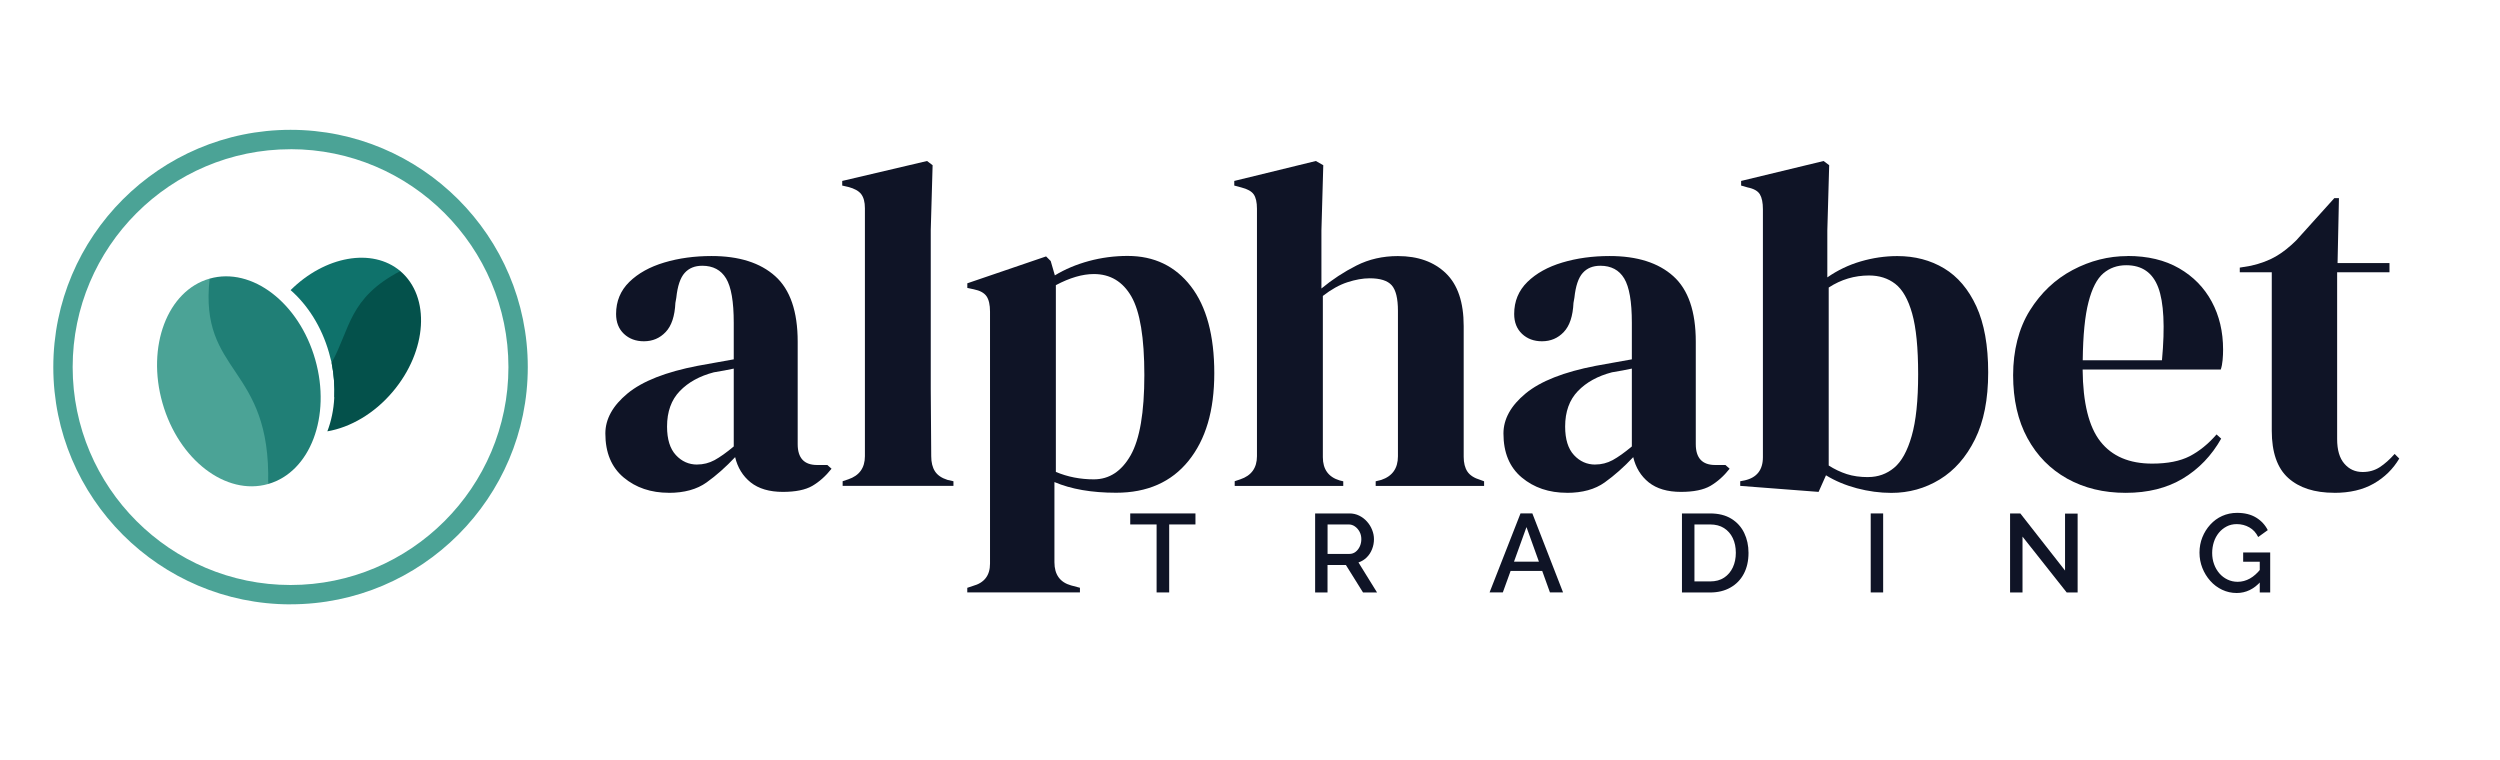
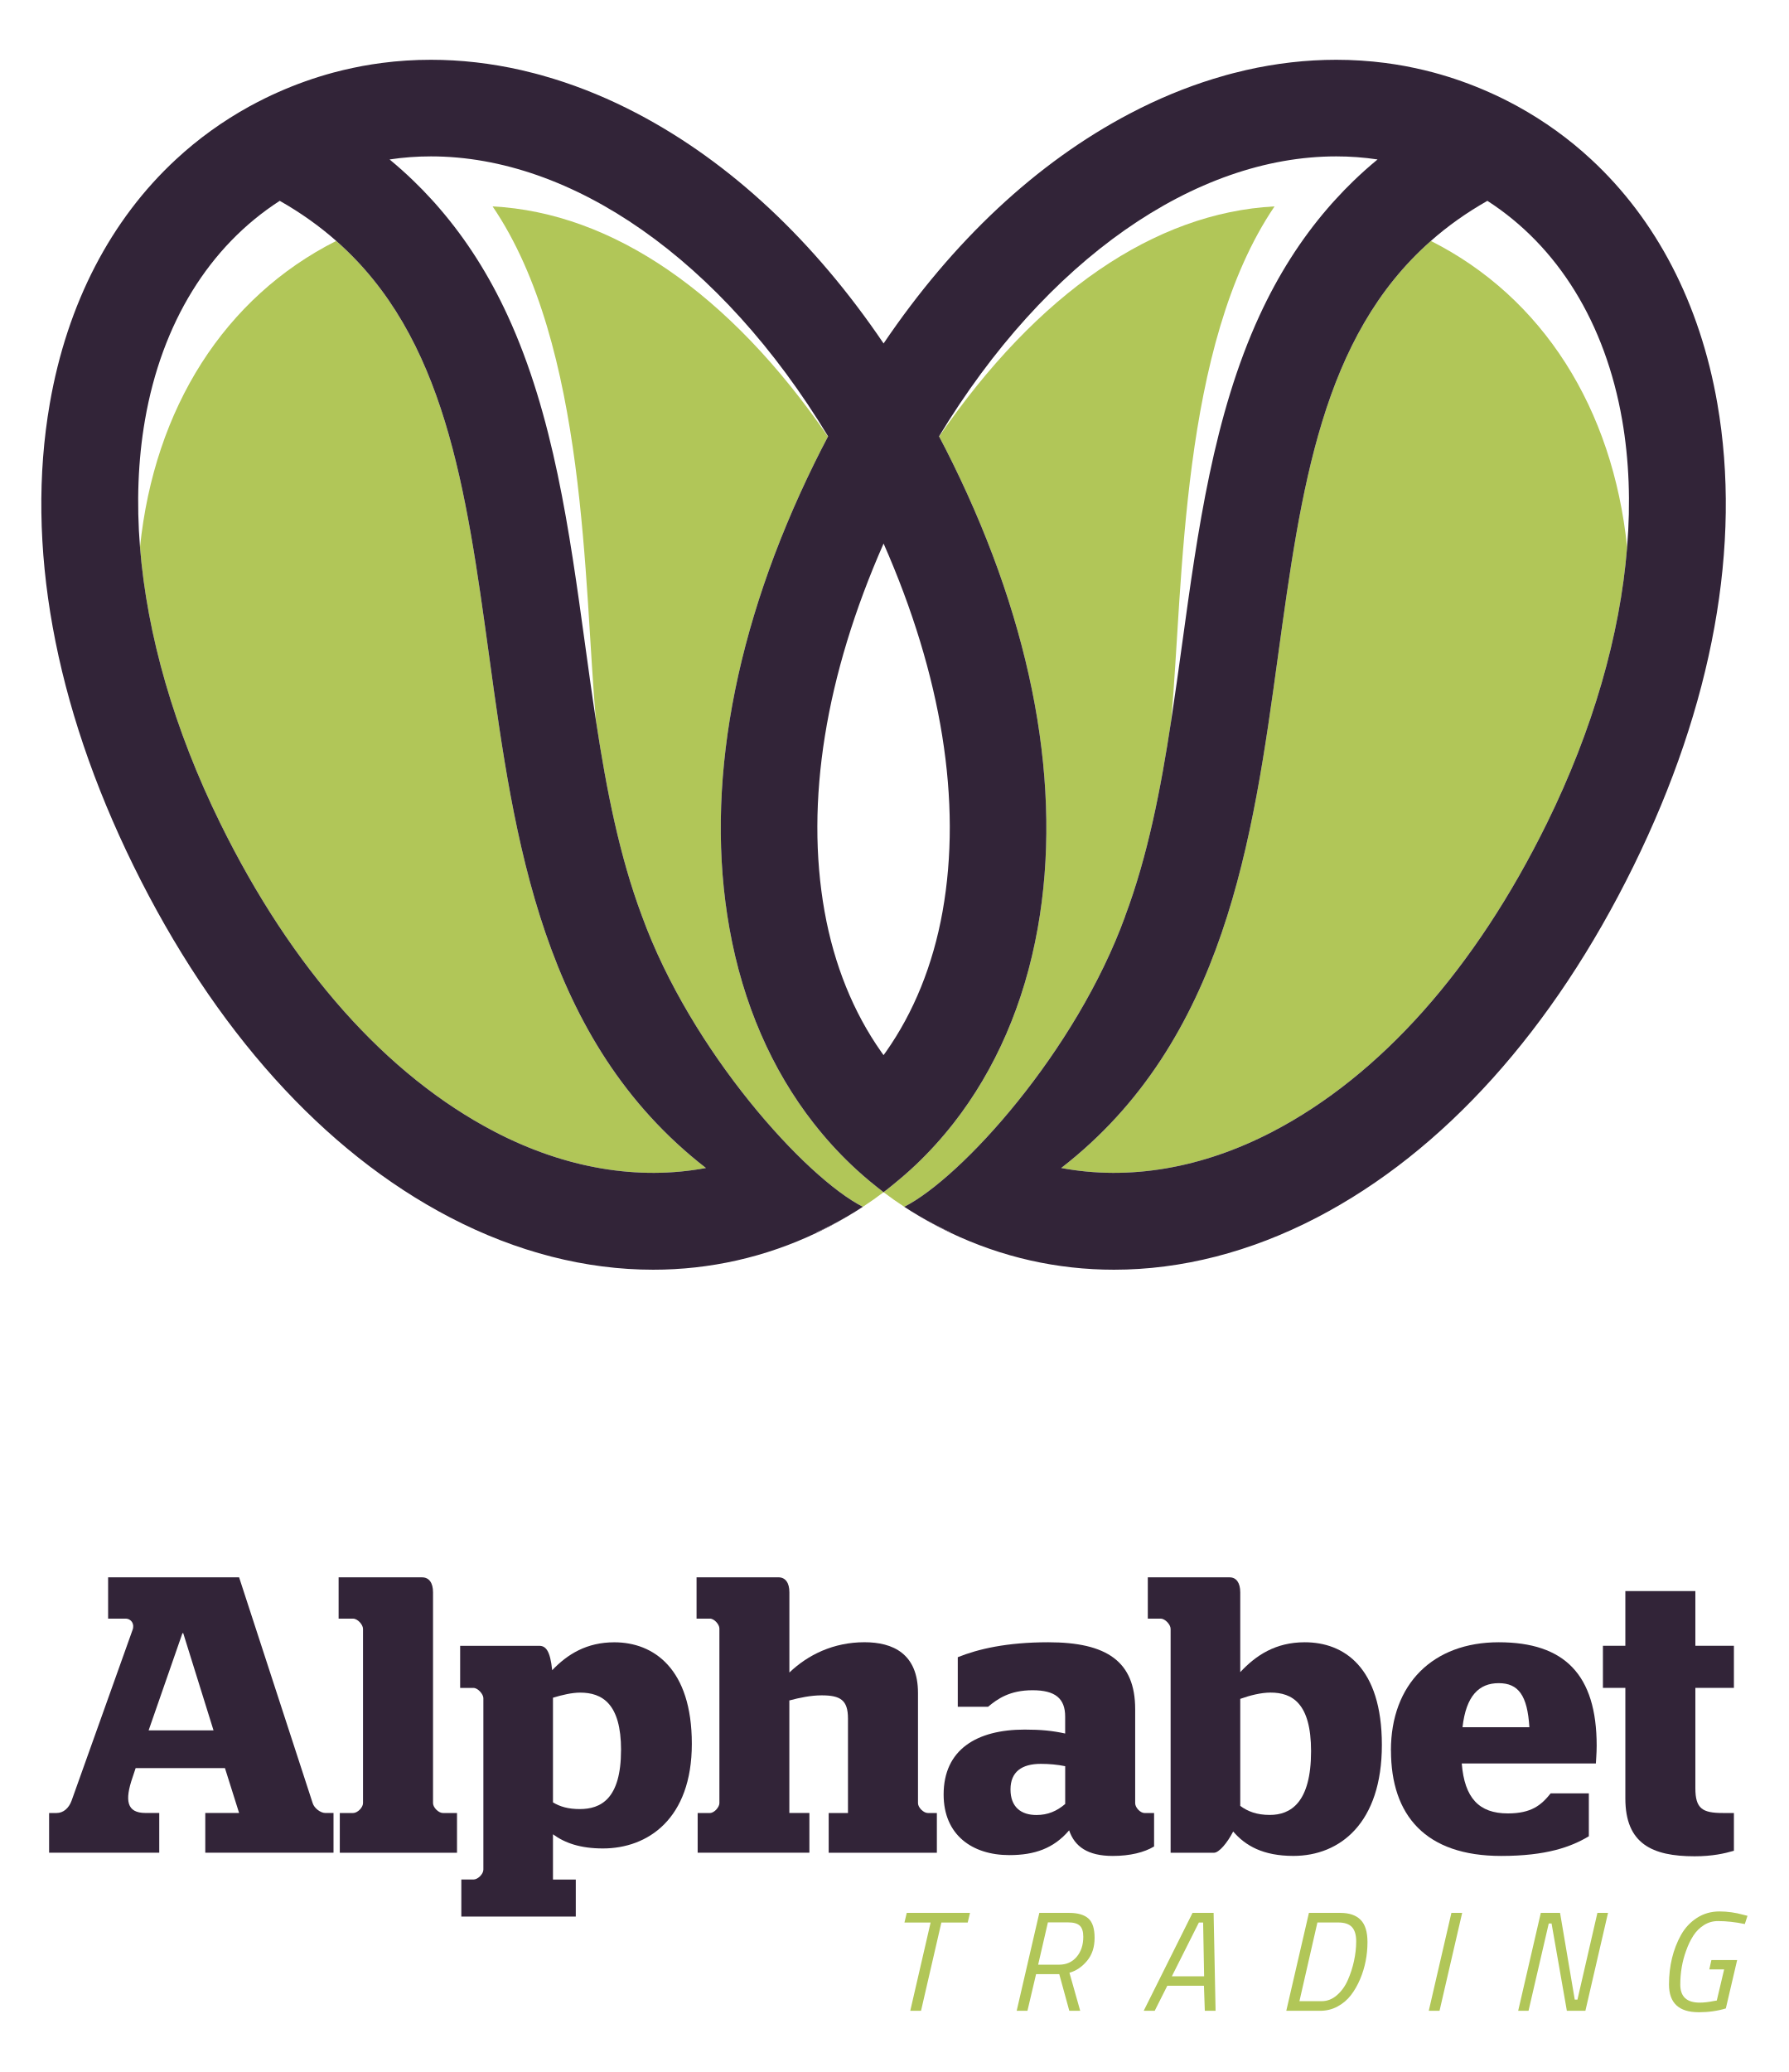
- <svg xmlns="http://www.w3.org/2000/svg" id="Layer_1" data-name="Layer 1" viewBox="0 0 524.36 159.39">
+ <svg xmlns="http://www.w3.org/2000/svg" id="Layer_1" data-name="Layer 1" viewBox="0 0 518.4 600.33">
  <defs>
    <style>
      .cls-1 {
-         fill: #0f1426;
+         fill: #322438;
      }

      .cls-2 {
-         fill: #207f76;
-       }
- 
-       .cls-3 {
-         fill: #4ba396;
-       }
- 
-       .cls-4 {
-         fill: #04514b;
-       }
- 
-       .cls-5 {
-         fill: #0f726b;
+         fill: #b1c658;
      }
    </style>
  </defs>
-   <path class="cls-3" d="M60.94,126.76c-27.44,0-49.76-22.32-49.76-49.76S33.5,27.23,60.94,27.23s49.76,22.32,49.76,49.76-22.32,49.76-49.76,49.76Zm0-95.46c-25.2,0-45.7,20.5-45.7,45.7s20.5,45.7,45.7,45.7,45.7-20.5,45.7-45.7S86.14,31.29,60.94,31.29Z" />
-   <path class="cls-3" d="M43.96,58.44c-8.85,2.52-13.27,14.21-9.88,26.1,3.39,11.9,13.31,19.5,22.15,16.98l4.09-11.93-3.06-11.65-13.3-19.5h0Z" />
-   <path class="cls-2" d="M66.12,75.42c3.39,11.9-1.04,23.58-9.88,26.1,.64-25.02-14.51-22.86-12.27-43.08,8.85-2.52,18.77,5.08,22.15,16.98Z" />
+   <path class="cls-2" d="M339.41,208.73c-3.04,20-6.8,39.24-13.34,56.68l.03-.02c-14.28,39.35-47.51,75.87-64.05,84.26-2.06-1.34-4.05-2.75-5.99-4.22h-.01c.27-.21,.54-.42,.8-.63,.08-.05,.16-.11,.24-.18,.19-.14,.36-.3,.55-.45,.02-.02,.05-.04,.07-.05,.29-.24,.57-.46,.85-.69,.13-.11,.25-.21,.38-.31,2.2-1.79,4.34-3.63,6.39-5.57,3.94-3.74,7.6-7.77,10.97-12.08,0-.01-.01-.01-.01-.01,.01-.01,.03-.02,.04-.02,12.15-15.55,20.5-34.67,24.39-56.47,7.26-40.63-1.27-87.24-24.64-134.8-1.28-2.6-2.58-5.17-3.92-7.69,28.54-41.58,62.5-64.85,97.2-66.68-27.38,40.32-26.39,109.2-29.95,148.93Z" />
+   <path class="cls-2" d="M471.53,158.55v.03c-2.04,25.45-9.92,52.84-23.24,79.93-20.73,42.17-48.21,73.07-79.49,89.37-20.47,10.66-41.59,14.21-61.27,10.53,47.5-36.82,55.55-95.35,62.82-148.26,6.72-48.81,12.74-92.54,44.31-120.34,32.42,16.35,52.72,48.49,56.87,88.74Z" />
+   <path class="cls-2" d="M204.58,338.41c-19.68,3.68-40.8,.13-61.27-10.53-31.28-16.3-58.76-47.2-79.49-89.37-13.33-27.11-21.21-54.52-23.25-79.99,4.16-40.25,24.46-72.37,56.87-88.72,31.58,27.8,37.6,71.53,44.32,120.35,7.27,52.91,15.32,111.44,62.82,148.26Z" />
+   <path class="cls-2" d="M256.05,345.42h0s-.01,.01-.01,.01c-1.93,1.47-3.93,2.88-5.98,4.22h-.01c-16.53-8.4-49.74-44.91-64.02-84.25-6.5-17.35-10.26-36.49-13.29-56.37-.01-.01-.01-.03-.01-.05-3.58-39.7-2.53-108.78-29.98-149.18,34.71,1.84,68.66,25.11,97.19,66.7-1.33,2.52-2.63,5.07-3.91,7.67-23.37,47.56-31.9,94.17-24.64,134.8,3.89,21.8,12.25,40.93,24.41,56.48h.01c3.37,4.32,7.03,8.36,10.97,12.1,2.28,2.16,4.65,4.23,7.12,6.18,.37,.3,.74,.6,1.12,.89,.17,.14,.34,.27,.51,.4,.08,.07,.16,.14,.25,.2,.09,.06,.18,.13,.27,.2Z" />
  <g>
-     <path class="cls-1" d="M140.29,103.36c-3.76,0-6.92-1.07-9.48-3.21-2.56-2.14-3.84-5.21-3.84-9.23,0-3.04,1.56-5.85,4.67-8.41,3.11-2.56,8-4.49,14.68-5.78,1.04-.19,2.2-.4,3.5-.63,1.3-.23,2.66-.47,4.08-.73v-7.68c0-4.41-.53-7.5-1.6-9.28-1.07-1.78-2.74-2.67-5.01-2.67-1.56,0-2.79,.5-3.69,1.51-.91,1.01-1.49,2.74-1.75,5.2l-.19,1.07c-.13,2.79-.81,4.83-2.04,6.12-1.23,1.3-2.75,1.94-4.57,1.94-1.69,0-3.08-.52-4.18-1.55-1.1-1.04-1.65-2.43-1.65-4.18,0-2.66,.92-4.89,2.77-6.71,1.85-1.81,4.29-3.17,7.34-4.08,3.04-.91,6.35-1.36,9.91-1.36,5.77,0,10.22,1.41,13.36,4.23,3.14,2.82,4.71,7.4,4.71,13.75v21.48c0,2.92,1.36,4.37,4.08,4.37h2.14l.88,.78c-1.23,1.56-2.58,2.75-4.03,3.6-1.46,.84-3.52,1.26-6.17,1.26-2.85,0-5.1-.67-6.76-1.99-1.65-1.33-2.74-3.09-3.26-5.3-1.94,2.07-3.94,3.84-5.98,5.3-2.04,1.46-4.68,2.19-7.92,2.19Zm5.93-5.93c1.3,0,2.51-.31,3.65-.92,1.13-.62,2.48-1.57,4.03-2.87v-16.33c-.65,.13-1.3,.26-1.94,.39-.65,.13-1.39,.26-2.24,.39-2.98,.78-5.36,2.09-7.14,3.94-1.78,1.85-2.67,4.33-2.67,7.44,0,2.66,.62,4.65,1.85,5.98,1.23,1.33,2.72,1.99,4.47,1.99Z" />
-     <path class="cls-1" d="M176.74,101.9v-.97l1.17-.39c2.33-.78,3.5-2.4,3.5-4.86V43.68c0-1.3-.26-2.28-.78-2.96-.52-.68-1.43-1.18-2.72-1.51l-1.26-.29v-.97l17.79-4.18,1.17,.88-.39,13.61v33.24c0,2.4,.02,4.78,.05,7.14,.03,2.37,.05,4.71,.05,7.05,0,1.3,.26,2.35,.78,3.16,.52,.81,1.39,1.41,2.62,1.8l1.26,.29v.97h-23.23Z" />
-     <path class="cls-1" d="M202.88,124.26v-.97l1.17-.39c2.4-.65,3.6-2.2,3.6-4.67v-52.88c0-1.42-.24-2.49-.73-3.21-.49-.71-1.38-1.2-2.67-1.46l-1.36-.29v-.97l16.52-5.64,.97,.97,.87,3.01c2.14-1.3,4.52-2.3,7.14-3.01,2.62-.71,5.33-1.07,8.12-1.07,5.57,0,9.99,2.12,13.27,6.37,3.27,4.24,4.91,10.32,4.91,18.22s-1.8,13.9-5.39,18.37c-3.6,4.47-8.67,6.71-15.21,6.71-5.12,0-9.43-.75-12.93-2.24v16.82c0,2.59,1.17,4.21,3.5,4.86l1.85,.49v.97h-23.62Zm26.54-23.72c3.24,0,5.81-1.68,7.73-5.05,1.91-3.37,2.87-8.97,2.87-16.82s-.91-13.33-2.72-16.48c-1.81-3.14-4.44-4.71-7.87-4.71-2.4,0-5.05,.78-7.97,2.33v39.17c2.46,1.04,5.12,1.56,7.97,1.56Z" />
-     <path class="cls-1" d="M258.97,101.9v-.97l1.17-.39c2.33-.78,3.5-2.4,3.5-4.86V43.78c0-1.36-.23-2.36-.68-3.01-.45-.65-1.33-1.13-2.62-1.46l-1.46-.39v-.97l17.11-4.18,1.56,.88-.39,13.71v12.15c2.27-1.88,4.71-3.48,7.34-4.81,2.62-1.33,5.52-1.99,8.7-1.99,4.21,0,7.56,1.2,10.06,3.6,2.49,2.4,3.74,6.09,3.74,11.08v27.41c0,1.3,.26,2.33,.78,3.11,.52,.78,1.42,1.36,2.72,1.75l.78,.29v.97h-22.74v-.97l1.17-.29c2.33-.78,3.5-2.43,3.5-4.96v-30.52c0-2.59-.44-4.37-1.31-5.35-.87-.97-2.41-1.46-4.62-1.46-1.43,0-2.98,.28-4.67,.83-1.69,.55-3.4,1.51-5.15,2.87v33.83c0,2.53,1.17,4.15,3.5,4.86l.78,.19v.97h-22.74Z" />
-     <path class="cls-1" d="M328.66,103.36c-3.76,0-6.92-1.07-9.48-3.21-2.56-2.14-3.84-5.21-3.84-9.23,0-3.04,1.56-5.85,4.67-8.41,3.11-2.56,8-4.49,14.68-5.78,1.04-.19,2.2-.4,3.5-.63,1.3-.23,2.66-.47,4.08-.73v-7.68c0-4.41-.53-7.5-1.6-9.28-1.07-1.78-2.74-2.67-5.01-2.67-1.56,0-2.79,.5-3.69,1.51-.91,1.01-1.49,2.74-1.75,5.2l-.19,1.07c-.13,2.79-.81,4.83-2.04,6.12-1.23,1.3-2.75,1.94-4.57,1.94-1.69,0-3.08-.52-4.18-1.55-1.1-1.04-1.65-2.43-1.65-4.18,0-2.66,.92-4.89,2.77-6.71,1.85-1.81,4.29-3.17,7.34-4.08,3.04-.91,6.35-1.36,9.91-1.36,5.77,0,10.22,1.41,13.36,4.23,3.14,2.82,4.71,7.4,4.71,13.75v21.48c0,2.92,1.36,4.37,4.08,4.37h2.14l.88,.78c-1.23,1.56-2.58,2.75-4.03,3.6-1.46,.84-3.52,1.26-6.17,1.26-2.85,0-5.1-.67-6.76-1.99-1.65-1.33-2.74-3.09-3.26-5.3-1.94,2.07-3.94,3.84-5.98,5.3-2.04,1.46-4.68,2.19-7.92,2.19Zm5.93-5.93c1.3,0,2.51-.31,3.65-.92,1.13-.62,2.48-1.57,4.03-2.87v-16.33c-.65,.13-1.3,.26-1.94,.39-.65,.13-1.39,.26-2.24,.39-2.98,.78-5.36,2.09-7.14,3.94-1.78,1.85-2.67,4.33-2.67,7.44,0,2.66,.62,4.65,1.85,5.98,1.23,1.33,2.72,1.99,4.47,1.99Z" />
-     <path class="cls-1" d="M381.43,103.17l-16.43-1.26v-.97l.97-.19c2.53-.58,3.79-2.2,3.79-4.86V43.88c0-1.36-.21-2.4-.63-3.11-.42-.71-1.28-1.2-2.58-1.46l-1.36-.39v-.97l17.3-4.18,1.17,.88-.39,13.71v9.82c2.14-1.49,4.47-2.61,7-3.35,2.53-.74,5.09-1.12,7.68-1.12,3.69,0,6.96,.86,9.82,2.58,2.85,1.72,5.1,4.37,6.76,7.97,1.65,3.6,2.48,8.21,2.48,13.85s-.92,10.32-2.77,14.04c-1.85,3.73-4.31,6.53-7.39,8.41-3.08,1.88-6.46,2.82-10.16,2.82-2.4,0-4.81-.33-7.24-.97-2.43-.65-4.58-1.56-6.46-2.72l-1.56,3.5Zm10.4-3.11c2.07,0,3.89-.65,5.44-1.94,1.56-1.29,2.79-3.51,3.69-6.66,.91-3.14,1.36-7.47,1.36-12.98s-.42-9.75-1.26-12.73c-.84-2.98-2.03-5.05-3.55-6.22-1.52-1.17-3.35-1.75-5.49-1.75-3.05,0-5.87,.84-8.46,2.53v37.33c1.23,.78,2.49,1.38,3.79,1.8,1.3,.42,2.79,.63,4.47,.63Z" />
-     <path class="cls-1" d="M446.26,53.69c4.21,0,7.81,.86,10.79,2.58,2.98,1.72,5.26,4.05,6.85,7,1.59,2.95,2.38,6.3,2.38,10.06,0,.71-.03,1.44-.1,2.19-.07,.75-.19,1.41-.39,1.99h-28.97c.06,7,1.31,12.04,3.74,15.11,2.43,3.08,6.04,4.62,10.84,4.62,3.24,0,5.86-.52,7.87-1.55,2.01-1.04,3.89-2.56,5.64-4.57l.97,.88c-2.01,3.56-4.68,6.35-8.02,8.36-3.34,2.01-7.34,3.01-12,3.01s-8.68-.99-12.25-2.96c-3.56-1.98-6.35-4.81-8.36-8.5-2.01-3.69-3.01-8.1-3.01-13.22s1.17-9.83,3.5-13.56c2.33-3.73,5.33-6.56,8.99-8.5,3.66-1.94,7.5-2.92,11.52-2.92Zm-.29,1.94c-1.88,0-3.48,.57-4.81,1.7-1.33,1.13-2.37,3.14-3.11,6.03-.75,2.88-1.15,6.95-1.21,12.2h16.62c.65-7.06,.39-12.15-.78-15.26-1.17-3.11-3.4-4.67-6.71-4.67Z" />
-     <path class="cls-1" d="M489.61,103.36c-4.15,0-7.37-1.04-9.67-3.11-2.3-2.07-3.45-5.38-3.45-9.91V57.1h-6.71v-.97l2.33-.39c2.01-.45,3.74-1.1,5.2-1.94,1.46-.84,2.9-1.98,4.33-3.4l7.97-8.84h.97l-.29,13.61h10.89v1.94h-10.98v34.99c0,2.27,.5,3.99,1.51,5.15,1,1.17,2.28,1.75,3.84,1.75,1.36,0,2.56-.34,3.6-1.02,1.04-.68,2.07-1.6,3.11-2.77l.97,.97c-1.3,2.2-3.08,3.95-5.35,5.25-2.27,1.3-5.02,1.94-8.26,1.94Z" />
+     <path class="cls-2" d="M262.11,557.02l.66-2.79h18.33l-.66,2.79h-7.63l-5.9,25.58h-3.12l5.9-25.58h-7.58Z" />
+     <path class="cls-2" d="M309.83,554.23c2.49,0,4.34,.53,5.56,1.6,1.22,1.07,1.82,2.95,1.82,5.64s-.73,4.91-2.19,6.66c-1.46,1.75-3.16,2.9-5.1,3.44l3.12,11.03h-3.16l-2.91-10.62h-6.72l-2.5,10.62h-3.12l6.56-28.37h8.65Zm4.1,6.93c0-1.53-.34-2.61-1.03-3.24-.68-.63-1.82-.94-3.4-.94h-5.82l-2.83,12.26h6.03c2.13,0,3.84-.75,5.12-2.26,1.28-1.5,1.93-3.44,1.93-5.82Z" />
+     <path class="cls-2" d="M331.44,582.6l14.15-28.37h6.11l.57,28.37h-3.12l-.25-7.26h-10.62l-3.65,7.26h-3.2Zm15.99-25.58l-7.83,15.58h9.35l-.29-15.58h-1.23Z" />
+     <path class="cls-2" d="M382.56,582.6h-9.8l6.56-28.37h9.1c2.6,0,4.56,.67,5.88,2.01,1.33,1.34,1.99,3.48,1.99,6.44,0,3.8-.71,7.38-2.13,10.74-.74,1.75-1.63,3.3-2.67,4.65-1.04,1.35-2.33,2.45-3.87,3.28-1.54,.83-3.23,1.25-5.06,1.25Zm8.02-8.88c.78-1.76,1.38-3.61,1.8-5.54s.64-3.83,.64-5.7-.41-3.25-1.23-4.14c-.82-.89-2.15-1.33-3.98-1.33h-6.03l-5.21,22.8h6.44c1.61,0,3.08-.57,4.41-1.72,1.33-1.15,2.38-2.6,3.16-4.37Z" />
+     <path class="cls-2" d="M414.05,582.6l6.56-28.37h3.12l-6.56,28.37h-3.12Z" />
+     <path class="cls-2" d="M439.96,582.6l6.56-28.37h5.58l4.26,25.13h.78l5.78-25.13h3.08l-6.56,28.37h-5.37l-4.43-25.3h-.82l-5.86,25.3h-2.99Z" />
+     <path class="cls-2" d="M492.24,583.01c-5.71,0-8.57-2.68-8.57-8.04s1.16-10.17,3.48-14.35c1.15-2.05,2.69-3.7,4.61-4.94,1.93-1.24,4.09-1.87,6.5-1.87s4.66,.33,7.01,.98l1.15,.29-.78,2.38c-2.73-.57-5.33-.86-7.79-.86-1.48,0-2.83,.39-4.06,1.17-1.23,.78-2.26,1.8-3.08,3.08s-1.52,2.73-2.09,4.37c-1.12,3.06-1.68,6.33-1.68,9.8s1.87,5.21,5.62,5.21c1.2,0,2.61-.16,4.22-.49l.74-.12,2.13-9.02h-4.3l.61-2.71h7.46l-3.28,14.02c-2.41,.74-5.04,1.11-7.91,1.11Z" />
  </g>
  <g>
-     <path class="cls-1" d="M250.74,110h-5.51v14.26h-2.64v-14.26h-5.53v-2.31h13.68v2.31Z" />
-     <path class="cls-1" d="M275.84,124.26v-16.57h7.21c.75,0,1.43,.16,2.05,.47,.62,.31,1.16,.72,1.62,1.24,.46,.51,.82,1.09,1.07,1.73,.26,.64,.39,1.29,.39,1.96,0,.73-.13,1.43-.4,2.1-.26,.67-.64,1.25-1.13,1.73-.49,.48-1.06,.83-1.72,1.05l3.9,6.3h-2.94l-3.6-5.77h-3.85v5.77h-2.61Zm2.61-8.08h4.58c.48,0,.91-.14,1.28-.42s.67-.66,.89-1.13,.33-.99,.33-1.55-.12-1.09-.37-1.55c-.25-.46-.57-.83-.97-1.11-.4-.28-.83-.42-1.3-.42h-4.44v6.19Z" />
-     <path class="cls-1" d="M318.93,107.68h2.47l6.44,16.57h-2.75l-1.62-4.5h-6.63l-1.63,4.5h-2.78l6.49-16.57Zm3.85,10.13l-2.61-7.26-2.62,7.26h5.23Z" />
-     <path class="cls-1" d="M352.78,124.26v-16.57h5.88c1.79,0,3.28,.37,4.48,1.11,1.2,.74,2.1,1.74,2.7,2.99,.6,1.25,.9,2.64,.9,4.17,0,1.68-.33,3.14-.99,4.39-.66,1.25-1.6,2.21-2.81,2.89-1.21,.69-2.64,1.03-4.27,1.03h-5.88Zm11.3-8.31c0-1.17-.21-2.2-.64-3.09-.43-.89-1.04-1.59-1.84-2.1-.8-.51-1.78-.76-2.93-.76h-3.27v11.95h3.27c1.17,0,2.15-.26,2.95-.79,.8-.53,1.41-1.25,1.83-2.15,.42-.9,.63-1.92,.63-3.06Z" />
-     <path class="cls-1" d="M392.37,124.26v-16.57h2.61v16.57h-2.61Z" />
-     <path class="cls-1" d="M424.21,112.54v11.72h-2.61v-16.57h2.15l9.38,11.98v-11.95h2.64v16.55h-2.29l-9.27-11.72Z" />
-     <path class="cls-1" d="M469.14,124.38c-1.09,0-2.11-.23-3.06-.68-.95-.45-1.78-1.07-2.49-1.87s-1.26-1.7-1.66-2.71-.6-2.08-.6-3.22,.2-2.2,.6-3.2,.95-1.88,1.66-2.66,1.54-1.39,2.5-1.82,2-.65,3.14-.65c1.57,0,2.9,.33,3.98,.99s1.89,1.54,2.44,2.63l-2.01,1.45c-.44-.9-1.05-1.58-1.86-2.03-.8-.45-1.68-.68-2.63-.68-.78,0-1.49,.16-2.12,.49s-1.19,.77-1.65,1.34c-.46,.57-.81,1.21-1.04,1.94s-.35,1.48-.35,2.28c0,.84,.13,1.63,.4,2.36,.26,.73,.64,1.37,1.12,1.93,.48,.55,1.05,.98,1.7,1.29,.65,.31,1.36,.47,2.12,.47,.9,0,1.76-.23,2.58-.69,.82-.46,1.58-1.15,2.3-2.07v2.66c-1.45,1.63-3.14,2.45-5.09,2.45Zm4.83-6.56h-3.48v-1.94h5.67v8.38h-2.19v-6.44Z" />
+     <path class="cls-1" d="M14.23,525.29h2.17c1.94,0,3.53-1.37,4.33-3.53l17.67-49.48c.68-1.71-.34-3.31-2.05-3.31h-5.02v-11.97h37.96l21.32,65.43c.46,1.48,2.28,2.85,3.65,2.85h2.39v11.51H59.49v-11.51h9.8l-4.1-13h-25.88l-.91,2.74c-2.28,6.61-1.71,10.26,3.76,10.26h3.99v11.51H14.23v-11.51Zm47.65-23.94l-8.78-28.16h-.23l-9.8,28.16h18.81Z" />
+     <path class="cls-1" d="M98.47,525.29h3.88c1.25,0,2.85-1.6,2.85-2.85v-50.5c0-1.25-1.6-2.96-2.85-2.96h-4.22v-11.97h24.17c2.05,0,3.19,1.6,3.19,4.33v61.1c0,1.25,1.6,2.85,2.85,2.85h4.1v11.51h-33.97v-11.51Z" />
+     <path class="cls-1" d="M133.7,544.56h3.53c1.25,0,2.85-1.6,2.85-2.85v-49.7c0-1.14-1.6-2.96-2.85-2.96h-3.88v-12.2h22.91c1.94,0,3.19,1.48,3.76,7.07,4.45-4.67,10.03-8.09,18.01-8.09,11.4,0,22.46,7.64,22.46,29.41s-12.77,30.32-25.76,30.32c-6.61,0-11.06-1.6-14.48-4.1v13.11h6.61v10.72h-33.17v-10.72Zm46.28-37.51c0-13.45-5.47-16.64-11.86-16.64-2.39,0-5.24,.68-7.87,1.48v30.32c2.05,1.25,4.45,1.94,7.75,1.94,6.04,0,11.97-2.85,11.97-17.1Z" />
+     <path class="cls-1" d="M202.21,525.29h3.53c1.25,0,2.74-1.71,2.74-2.85v-50.62c0-1.14-1.48-2.85-2.74-2.85h-3.88v-11.97h23.71c2.05,0,3.19,1.6,3.19,4.33v23.26c5.36-5.13,12.77-8.78,21.77-8.78,8.21,0,15.5,3.31,15.5,14.71v31.92c0,1.25,1.6,2.85,2.85,2.85h2.62v11.51h-31.35v-11.51h5.59v-27.36c0-5.36-2.17-6.73-7.64-6.73-3.08,0-6.38,.68-9.35,1.48v32.6h5.81v11.51h-32.38v-11.51Z" />
+     <path class="cls-1" d="M309.83,530.31c-4.45,5.24-10.03,7.18-17.33,7.18-10.72,0-19.04-5.81-19.04-17.56,0-13,9.58-18.81,23.48-18.81,4.79,0,8.09,.34,11.74,1.14v-4.9c0-5.24-2.85-7.64-9.46-7.64s-10.15,2.51-12.88,4.79h-8.78v-14.36c5.93-2.39,14.25-4.33,26.22-4.33,16.99,0,25.19,5.59,25.19,19.38v27.25c0,1.25,1.48,2.85,2.74,2.85h2.74v9.69c-2.85,1.71-6.95,2.74-11.97,2.74-7.3,0-11.06-2.74-12.65-7.41Zm-1.14-7.64v-10.94c-2.17-.46-4.67-.68-7.07-.68-5.47,0-8.78,2.28-8.78,7.41s3.08,7.41,7.52,7.41c3.31,0,5.93-1.14,8.32-3.19Z" />
+     <path class="cls-1" d="M357.37,530.65c-1.71,3.31-4.1,6.16-5.59,6.16h-12.54v-64.87c0-1.25-1.6-2.96-2.85-2.96h-3.76v-11.97h23.71c1.94,0,3.08,1.6,3.08,4.33v23.14c4.56-4.9,10.26-8.66,18.7-8.66,11.29,0,22.34,7.18,22.34,29.75s-12.08,32.15-25.65,32.15c-8.78,0-13.91-2.96-17.44-7.07Zm22.57-23.26c0-13.91-5.47-16.99-11.74-16.99-2.74,0-5.93,.8-8.78,1.82v31.01c2.17,1.6,4.79,2.62,8.55,2.62,6.04,0,11.97-3.53,11.97-18.47Z" />
+     <path class="cls-1" d="M403.08,507.17c0-19.27,12.2-31.35,31.24-31.35s28.39,9.35,28.39,29.98c0,2.39-.23,4.45-.23,5.13h-38.87c.8,10.03,5.02,14.48,13.34,14.48,6.84,0,9.69-2.39,12.43-5.81h11.06v12.43c-5.13,3.08-12.31,5.7-25.42,5.7-21.89,0-31.92-11.74-31.92-30.55Zm40.13-6.73c-.57-9.23-3.19-12.77-8.89-12.77s-9.46,3.65-10.49,12.77h19.38Z" />
+     <path class="cls-1" d="M471.02,521.07v-32.03h-6.5v-12.2h6.5v-15.85h20.29v15.85h11.17v12.2h-11.17v29.07c0,5.93,2.05,7.18,7.98,7.18h3.19v10.94c-2.74,.8-6.27,1.6-11.4,1.6-12.31,0-20.06-3.65-20.06-16.76Z" />
  </g>
-   <path class="cls-5" d="M83.97,56.86l-7.98,19.92-5.87,6.63c.1-2.34-.07-4.82-.56-7.32-.17-.69-.36-1.42-.56-2.14-1.55-5.44-4.49-9.99-8.05-13.1,7.19-7.12,17.09-8.97,23.02-3.99Z" />
-   <path class="cls-4" d="M82.38,82.16c-3.89,4.62-8.94,7.49-13.72,8.31,.82-2.14,1.32-4.52,1.45-7.06,.1-2.34-.07-4.82-.56-7.32,3.96-7.19,3.6-13.59,14.41-19.23,6.37,5.41,5.67,16.72-1.58,25.3Z" />
+   <g>
+     <path class="cls-1" d="M276.29,325.46s.01,0,.01,.01c.01-.01,.02-.02,.03-.03-.01,0-.03,0-.04,.02Z" />
+     <path class="cls-1" d="M247.94,351c-3.19,2-6.5,3.85-9.93,5.53-.4,.2-.8,.39-1.2,.58-.06-.03-.12-.05-.18-.08,.86-.39,1.72-.8,2.58-1.22,3.01-1.47,5.92-3.08,8.73-4.81Z" />
+     <g>
+       <path class="cls-1" d="M276.33,325.44s-.02,.02-.03,.03c0-.01-.01-.01-.01-.01,.01-.01,.03-.02,.04-.02Z" />
+       <path class="cls-1" d="M275.47,357.04c-.06,.02-.11,.05-.17,.07-.4-.19-.8-.38-1.2-.58-3.43-1.69-6.75-3.53-9.94-5.53,2.8,1.73,5.71,3.34,8.72,4.81,.86,.42,1.72,.83,2.59,1.23Z" />
+     </g>
+     <g>
+       <path class="cls-1" d="M256.05,345.42c-.09-.07-.18-.14-.27-.2,.09,.07,.17,.14,.26,.21h.02c.27-.21,.53-.41,.79-.63-.26,.21-.53,.42-.8,.62Z" />
+       <path class="cls-1" d="M497.68,116.92c-5.04-29.03-17.73-53.32-36.6-70.77-6.38-5.91-13.48-11.04-21.23-15.31-1.48-.81-2.98-1.59-4.5-2.34-1.24-.61-2.49-1.2-3.75-1.75-5.29-2.36-10.7-4.27-16.2-5.75-1.84-.49-3.68-.93-5.54-1.32-.93-.2-1.86-.38-2.79-.56-1.86-.34-3.73-.63-5.61-.88-4.7-.61-9.46-.92-14.24-.92-8.64,0-17.39,1-26.15,2.99-1.25,.29-2.51,.59-3.76,.92-.63,.16-1.25,.33-1.88,.5-1.25,.35-2.5,.71-3.75,1.1-8.14,2.51-16.26,5.87-24.29,10.09-26.99,14.18-51.22,36.88-71.33,66.59-20.12-29.71-44.35-52.41-71.34-66.59-8.03-4.22-16.15-7.58-24.29-10.09-1.25-.39-2.5-.75-3.75-1.1-.63-.17-1.26-.34-1.89-.5-1.25-.33-2.5-.63-3.75-.92-8.77-1.99-17.51-2.99-26.15-2.99-4.78,0-9.54,.3-14.24,.92-1.88,.25-3.75,.54-5.61,.88-.93,.18-1.86,.36-2.79,.56-1.85,.39-3.7,.83-5.54,1.32-5.5,1.48-10.91,3.39-16.2,5.75-1.26,.55-2.51,1.14-3.75,1.75-1.52,.75-3.02,1.53-4.5,2.34-7.75,4.27-14.85,9.4-21.23,15.31-18.87,17.45-31.56,41.74-36.6,70.77-7.11,40.89,1.29,87.21,24.26,133.94,23.38,47.56,55.08,82.78,91.69,101.85,19.39,10.1,39.39,15.17,58.9,15.17,16.4,0,32.47-3.58,47.53-10.77-.06-.03-.12-.05-.18-.08,.86-.39,1.72-.8,2.58-1.22,3.01-1.47,5.92-3.08,8.73-4.81,.7-.44,1.39-.88,2.08-1.33,.01,0,.02-.01,.03-.02-16.53-8.4-49.74-44.91-64.02-84.25-6.5-17.35-10.26-36.49-13.29-56.37-.01-.01-.01-.03-.01-.05-1.14-7.46-2.18-15.03-3.23-22.64-4.47-32.48-9.09-66.07-22.41-94.95-5.38-11.66-11.92-21.97-19.7-30.99-.77-.9-1.55-1.79-2.37-2.67-1.64-1.81-3.35-3.56-5.11-5.26-2.25-2.19-4.59-4.27-7.01-6.27,3.96-.6,7.96-.89,11.98-.89,40.83,0,84.07,29.84,115.1,81.12-.01,.02-.02,.05-.04,.07-1.33,2.52-2.63,5.07-3.91,7.67-23.37,47.56-31.9,94.17-24.64,134.8,3.89,21.8,12.25,40.93,24.41,56.48h.01c3.37,4.32,7.03,8.36,10.97,12.1,2.28,2.16,4.65,4.23,7.12,6.18,.37,.3,.74,.6,1.12,.89,.17,.14,.34,.27,.51,.4,.08,.07,.16,.14,.25,.2,.09,.06,.18,.13,.27,.2,.27-.2,.54-.41,.8-.62,.08-.05,.16-.11,.24-.18,.19-.14,.36-.3,.55-.45,.02-.02,.05-.04,.07-.05,.29-.24,.57-.46,.85-.69,.13-.11,.25-.21,.38-.31,2.2-1.79,4.34-3.63,6.39-5.57,3.94-3.74,7.6-7.77,10.97-12.08,0-.01-.01-.01-.01-.01,.01-.01,.03-.02,.04-.02,12.15-15.55,20.5-34.67,24.39-56.47,7.26-40.63-1.27-87.24-24.64-134.8-1.28-2.6-2.58-5.17-3.92-7.69-.01-.02-.02-.03-.03-.05,31.03-51.28,74.27-81.12,115.1-81.12,4.02,0,8.02,.29,11.98,.89-2.43,2-4.77,4.09-7.02,6.27-1.76,1.7-3.46,3.45-5.1,5.26-.82,.88-1.61,1.77-2.38,2.67-7.77,9.02-14.31,19.33-19.69,30.99-13.32,28.88-17.94,62.47-22.41,94.95-1.04,7.53-2.07,15.01-3.2,22.39-3.04,20-6.8,39.24-13.34,56.68l.03-.02c-14.28,39.35-47.51,75.87-64.05,84.26,.03,.02,.06,.04,.09,.06,.67,.44,1.34,.87,2.02,1.29,2.8,1.73,5.71,3.34,8.72,4.81,.86,.42,1.72,.83,2.59,1.23-.06,.02-.11,.05-.17,.07,15.06,7.19,31.13,10.77,47.53,10.77,19.51,0,39.51-5.07,58.9-15.17,36.61-19.07,68.31-54.29,91.69-101.85,22.97-46.73,31.37-93.05,24.26-133.94ZM141.76,190.15c7.27,52.91,15.32,111.44,62.82,148.26-19.68,3.68-40.8,.13-61.27-10.53-31.28-16.3-58.76-47.2-79.49-89.37-13.33-27.11-21.21-54.52-23.25-79.99-1.03-12.86-.57-25.23,1.44-36.81,4.88-28.14,18.63-50.35,39.06-63.52,6.12,3.47,11.54,7.35,16.37,11.61,31.58,27.8,37.6,71.53,44.32,120.35Zm131.4,73.9c-2.78,15.56-8.39,29.31-16.43,40.72-.22,.32-.45,.63-.68,.94-.22-.31-.45-.62-.67-.94-8.04-11.41-13.65-25.16-16.43-40.72-5.66-31.7,.25-68.34,17.11-106.57,16.85,38.23,22.76,74.87,17.1,106.57Zm198.37-105.5v.03c-2.04,25.45-9.92,52.84-23.24,79.93-20.73,42.17-48.21,73.07-79.49,89.37-20.47,10.66-41.59,14.21-61.27,10.53,47.5-36.82,55.55-95.35,62.82-148.26,6.72-48.81,12.74-92.54,44.31-120.34,4.83-4.27,10.26-8.15,16.38-11.62,20.43,13.17,34.18,35.38,39.06,63.52,2.01,11.59,2.48,23.97,1.43,36.84Z" />
+       <path class="cls-1" d="M276.29,325.46s.01,0,.01,.01c.01-.01,.02-.02,.03-.03-.01,0-.03,0-.04,.02Z" />
+     </g>
+   </g>
</svg>
